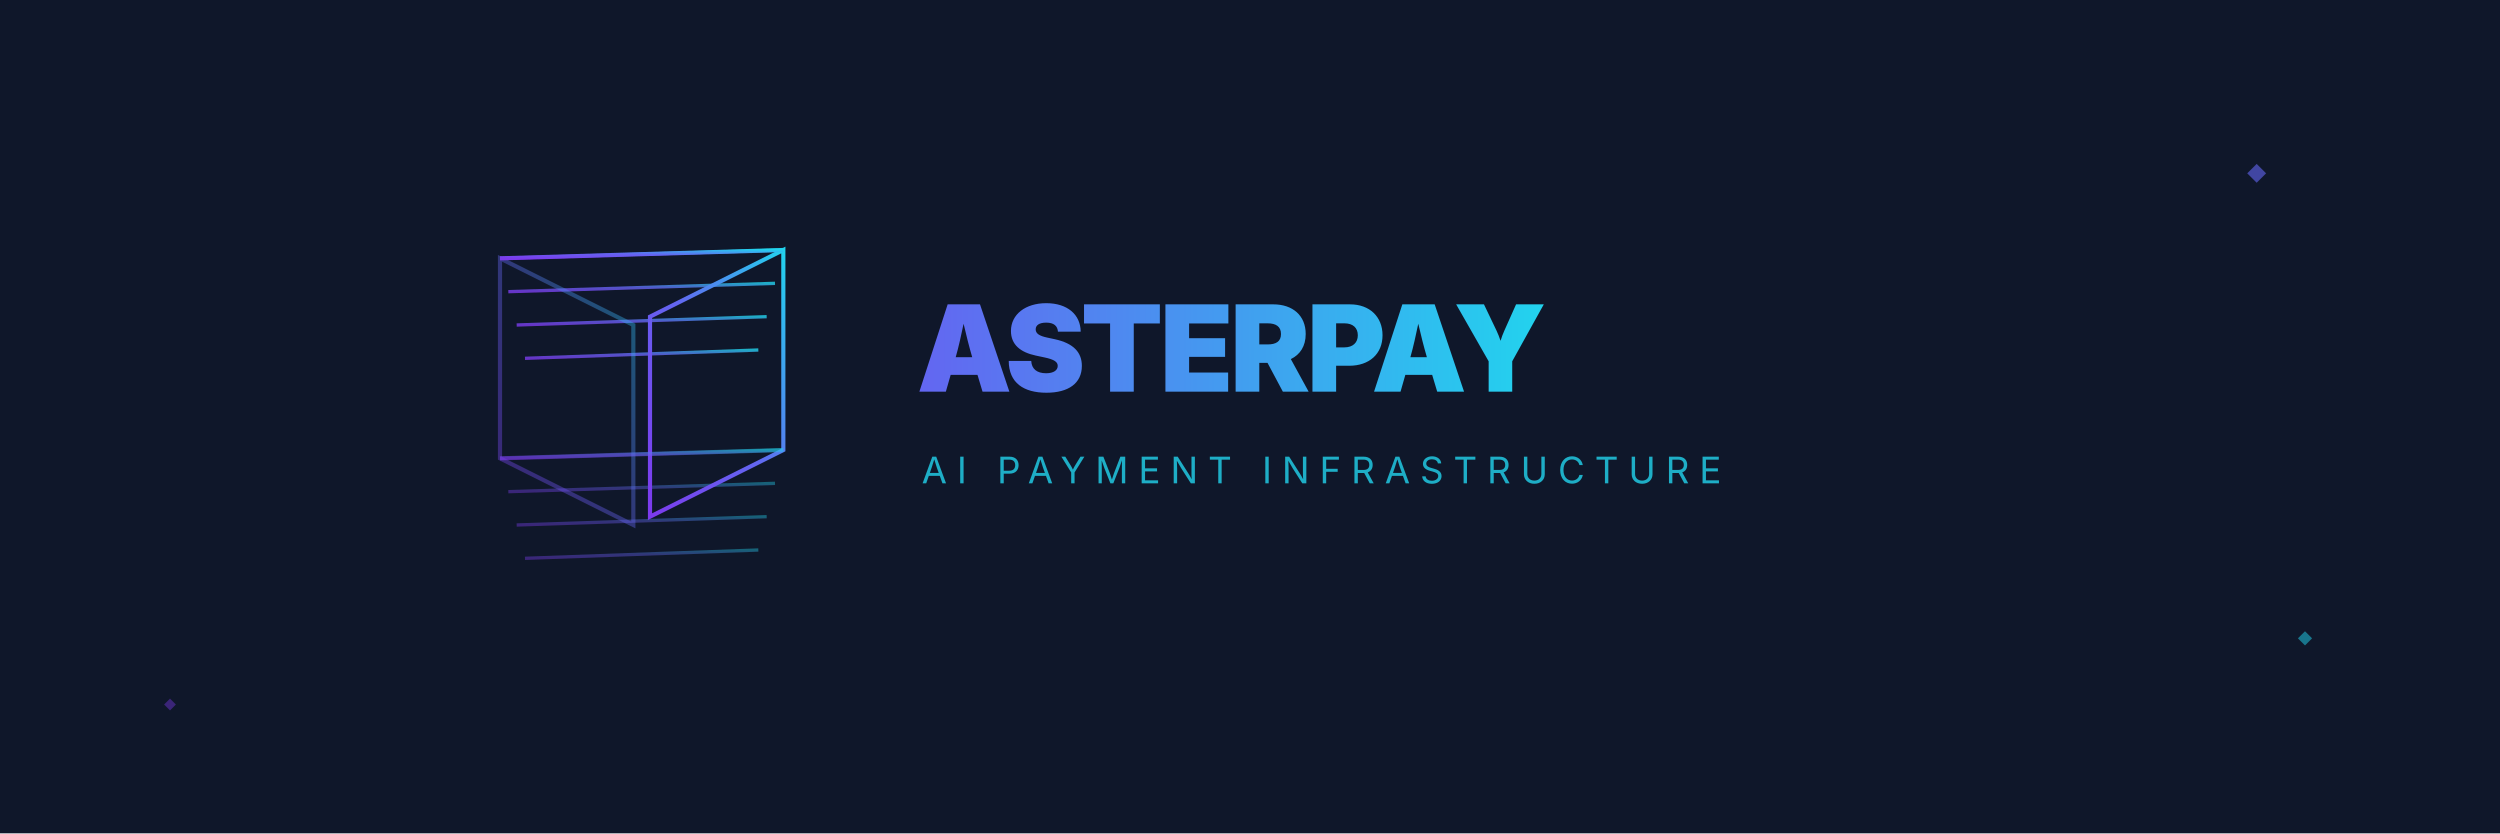
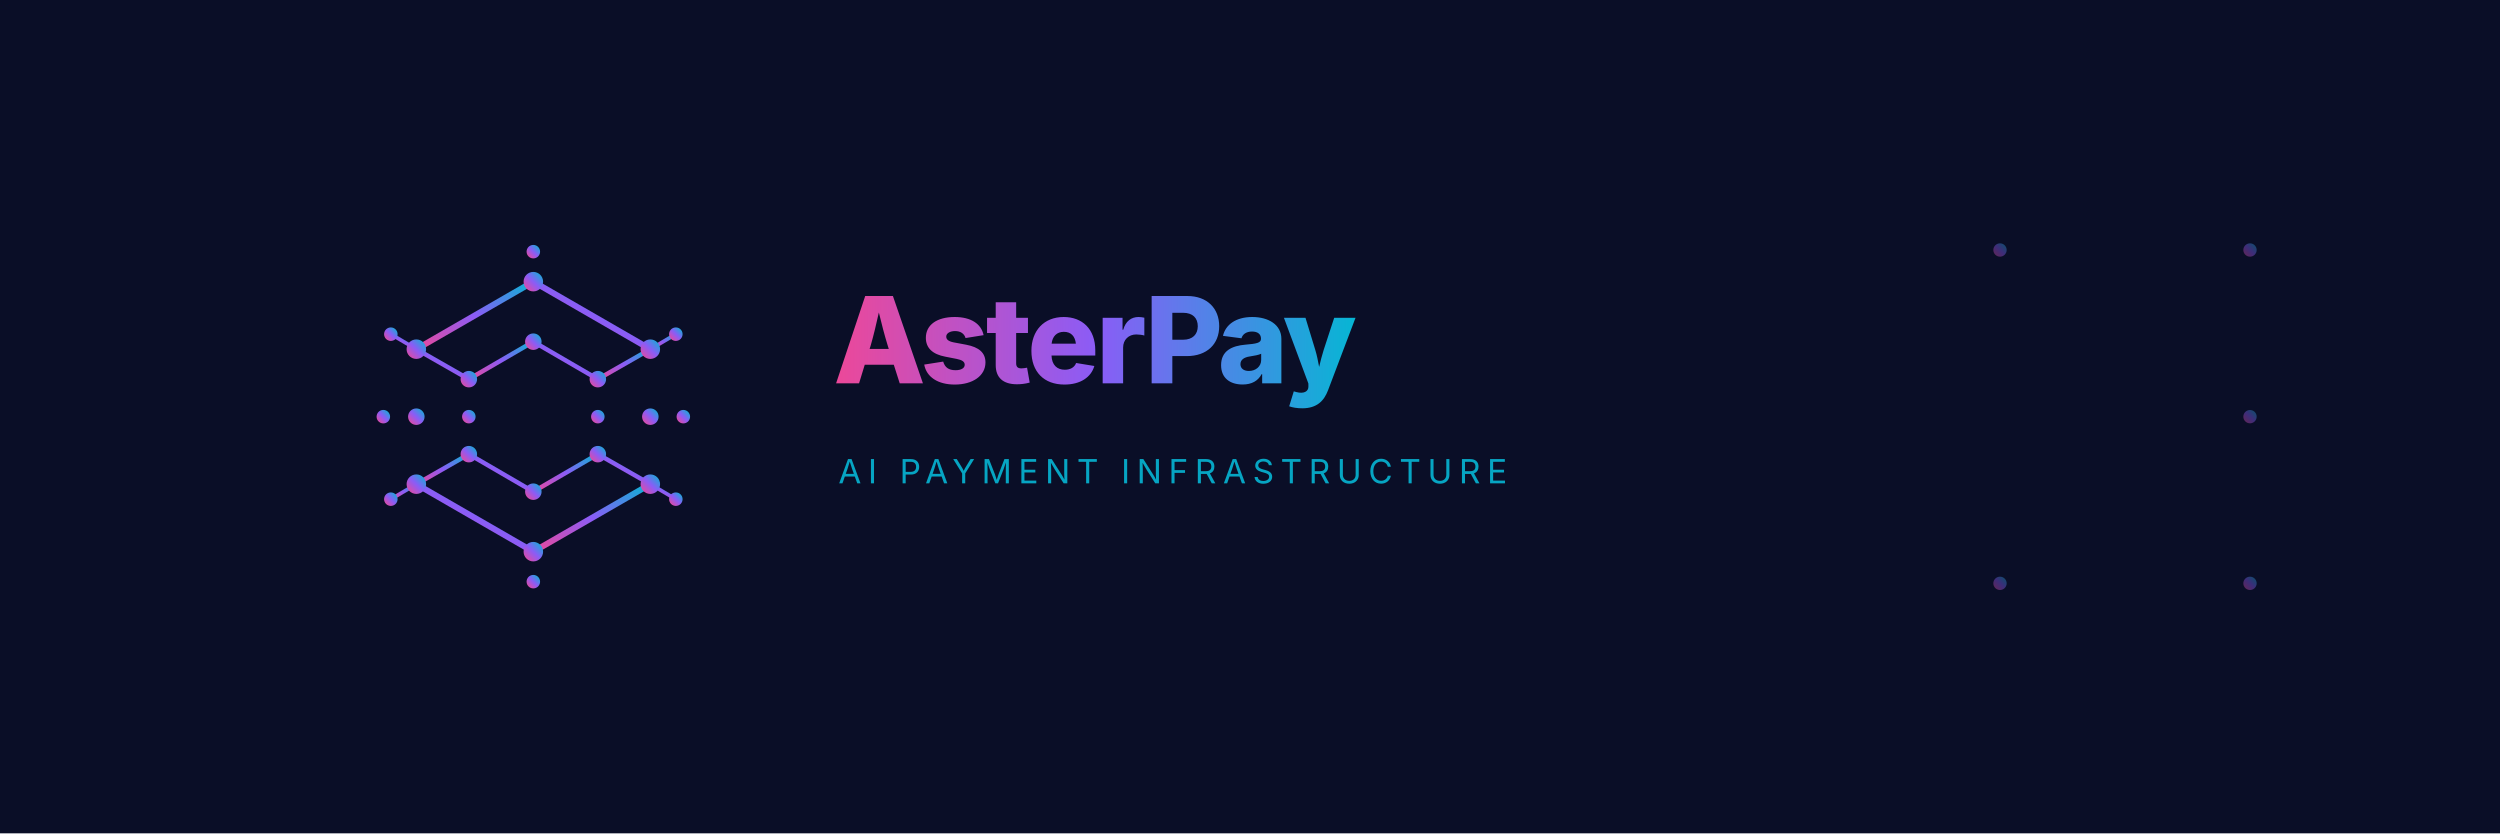
<svg xmlns="http://www.w3.org/2000/svg" viewBox="0 0 1500 500" width="1500" height="500">
  <defs>
-     <linearGradient id="lineGrad" x1="0%" y1="100%" x2="100%" y2="0%">
-       <stop offset="0%" style="stop-color:#7c3aed" />
-       <stop offset="50%" style="stop-color:#6366f1" />
-       <stop offset="100%" style="stop-color:#22d3ee" />
+     <linearGradient id="circuitGrad" x1="0%" y1="100%" x2="100%" y2="0%">
+       <stop offset="0%" style="stop-color:#ec4899" />
+       <stop offset="50%" style="stop-color:#8b5cf6" />
+       <stop offset="100%" style="stop-color:#06b6d4" />
    </linearGradient>
    <linearGradient id="textGrad" x1="0%" y1="0%" x2="100%" y2="0%">
-       <stop offset="0%" style="stop-color:#6366f1" />
-       <stop offset="100%" style="stop-color:#22d3ee" />
+       <stop offset="0%" style="stop-color:#ec4899" />
+       <stop offset="50%" style="stop-color:#8b5cf6" />
+       <stop offset="100%" style="stop-color:#06b6d4" />
    </linearGradient>
  </defs>
-   <rect width="1500" height="500" fill="#0f172a" />
-   <g transform="translate(380, 250)" stroke="url(#lineGrad)" stroke-width="2" fill="none">
-     <g opacity="0.5">
-       <line x1="-80" y1="25" x2="-80" y2="-95" />
-       <line x1="-60" y1="35" x2="-60" y2="-85" />
-       <line x1="-40" y1="45" x2="-40" y2="-75" />
-       <line x1="-20" y1="55" x2="-20" y2="-65" />
-       <line x1="0" y1="65" x2="0" y2="-55" />
+   <rect width="1500" height="500" fill="#0a0e27" />
+   <g transform="translate(320, 250) scale(0.9)" stroke="url(#circuitGrad)" fill="none">
+     <g stroke-width="4" stroke-linecap="round">
+       <line x1="0" y1="-90" x2="78" y2="-45" />
+       <line x1="0" y1="-90" x2="-78" y2="-45" />
+       <line x1="78" y1="-45" x2="78" y2="45" />
+       <line x1="-78" y1="-45" x2="-78" y2="45" />
+       <line x1="78" y1="45" x2="0" y2="90" />
+       <line x1="-78" y1="45" x2="0" y2="90" />
    </g>
-     <g opacity="1">
-       <line x1="10" y1="60" x2="10" y2="-60" />
-       <line x1="30" y1="50" x2="30" y2="-70" />
-       <line x1="50" y1="40" x2="50" y2="-80" />
-       <line x1="70" y1="30" x2="70" y2="-90" />
-       <line x1="90" y1="20" x2="90" y2="-100" />
+     <g stroke-width="3" stroke-linecap="round">
+       <line x1="0" y1="-50" x2="43" y2="-25" />
+       <line x1="0" y1="-50" x2="-43" y2="-25" />
+       <line x1="43" y1="-25" x2="43" y2="25" />
+       <line x1="-43" y1="-25" x2="-43" y2="25" />
+       <line x1="43" y1="25" x2="0" y2="50" />
+       <line x1="-43" y1="25" x2="0" y2="50" />
    </g>
-     <g opacity="0.8">
-       <line x1="-80" y1="-95" x2="90" y2="-100" />
-       <line x1="-75" y1="-75" x2="85" y2="-80" />
-       <line x1="-70" y1="-55" x2="80" y2="-60" />
-       <line x1="-65" y1="-35" x2="75" y2="-40" />
+     <g stroke-width="3" stroke-linecap="round">
+       <line x1="0" y1="-90" x2="0" y2="-50" />
+       <line x1="78" y1="-45" x2="43" y2="-25" />
+       <line x1="-78" y1="-45" x2="-43" y2="-25" />
+       <line x1="78" y1="45" x2="43" y2="25" />
+       <line x1="-78" y1="45" x2="-43" y2="25" />
+       <line x1="0" y1="90" x2="0" y2="50" />
+       <line x1="78" y1="0" x2="43" y2="0" />
+       <line x1="-78" y1="0" x2="-43" y2="0" />
    </g>
-     <g opacity="0.4">
-       <line x1="-80" y1="25" x2="90" y2="20" />
-       <line x1="-75" y1="45" x2="85" y2="40" />
-       <line x1="-70" y1="65" x2="80" y2="60" />
-       <line x1="-65" y1="85" x2="75" y2="80" />
+     <g stroke-width="2.5" stroke-linecap="round">
+       <line x1="0" y1="-90" x2="0" y2="-110" />
+       <line x1="78" y1="-45" x2="95" y2="-55" />
+       <line x1="-78" y1="-45" x2="-95" y2="-55" />
+       <line x1="78" y1="45" x2="95" y2="55" />
+       <line x1="-78" y1="45" x2="-95" y2="55" />
+       <line x1="0" y1="90" x2="0" y2="110" />
+       <line x1="78" y1="0" x2="100" y2="0" />
+       <line x1="-78" y1="0" x2="-100" y2="0" />
    </g>
-     <g stroke-width="2.5">
-       <path d="M 90,-100 L 90,20 L 10,60 L 10,-60 Z" />
-       <path d="M -80,-95 L -80,25 L 0,65 L 0,-55 Z" opacity="0.4" />
-       <line x1="-80" y1="-95" x2="90" y2="-100" />
-       <line x1="-80" y1="25" x2="90" y2="20" opacity="0.5" />
+     <g fill="url(#circuitGrad)">
+       <circle cx="0" cy="-90" r="6" />
+       <circle cx="78" cy="-45" r="6" />
+       <circle cx="-78" cy="-45" r="6" />
+       <circle cx="78" cy="45" r="6" />
+       <circle cx="-78" cy="45" r="6" />
+       <circle cx="0" cy="90" r="6" />
+       <circle cx="0" cy="-50" r="5" />
+       <circle cx="43" cy="-25" r="5" />
+       <circle cx="-43" cy="-25" r="5" />
+       <circle cx="43" cy="25" r="5" />
+       <circle cx="-43" cy="25" r="5" />
+       <circle cx="0" cy="50" r="5" />
+       <circle cx="78" cy="0" r="5" />
+       <circle cx="-78" cy="0" r="5" />
+       <circle cx="43" cy="0" r="4" />
+       <circle cx="-43" cy="0" r="4" />
+       <circle cx="0" cy="-110" r="4" />
+       <circle cx="95" cy="-55" r="4" />
+       <circle cx="-95" cy="-55" r="4" />
+       <circle cx="95" cy="55" r="4" />
+       <circle cx="-95" cy="55" r="4" />
+       <circle cx="0" cy="110" r="4" />
+       <circle cx="100" cy="0" r="4" />
+       <circle cx="-100" cy="0" r="4" />
    </g>
  </g>
-   <text x="550" y="235" font-family="'Inter', 'Arial Black', sans-serif" font-size="72" font-weight="900" fill="url(#textGrad)" letter-spacing="-2">ASTERPAY</text>
-   <text x="553" y="290" font-family="'Inter', Arial, sans-serif" font-size="22" fill="#22d3ee" letter-spacing="6" opacity="0.8">AI PAYMENT INFRASTRUCTURE</text>
-   <line x1="550" y1="320" x2="750" y2="320" stroke="url(#lineGrad)" stroke-width="2" opacity="0.5" />
-   <rect x="1350" y="100" width="8" height="8" fill="#6366f1" opacity="0.6" transform="rotate(45, 1354, 104)" />
-   <rect x="1380" y="380" width="6" height="6" fill="#22d3ee" opacity="0.5" transform="rotate(45, 1383, 383)" />
-   <rect x="100" y="420" width="5" height="5" fill="#7c3aed" opacity="0.4" transform="rotate(45, 102, 422)" />
+   <text x="500" y="230" font-family="'Inter', 'Segoe UI', sans-serif" font-size="72" font-weight="800" fill="url(#textGrad)" letter-spacing="-2">AsterPay</text>
+   <text x="503" y="290" font-family="'Inter', 'Segoe UI', sans-serif" font-size="20" fill="#06b6d4" letter-spacing="4" opacity="0.9">AI PAYMENT INFRASTRUCTURE</text>
+   <g stroke="url(#circuitGrad)" stroke-width="2" fill="none" opacity="0.3">
+     <line x1="1200" y1="150" x2="1350" y2="150" />
+     <line x1="1350" y1="150" x2="1350" y2="250" />
+     <line x1="1200" y1="350" x2="1350" y2="350" />
+     <line x1="1350" y1="350" x2="1350" y2="250" />
+   </g>
+   <g fill="url(#circuitGrad)" opacity="0.4">
+     <circle cx="1200" cy="150" r="4" />
+     <circle cx="1350" cy="150" r="4" />
+     <circle cx="1350" cy="250" r="4" />
+     <circle cx="1200" cy="350" r="4" />
+     <circle cx="1350" cy="350" r="4" />
+   </g>
</svg>
